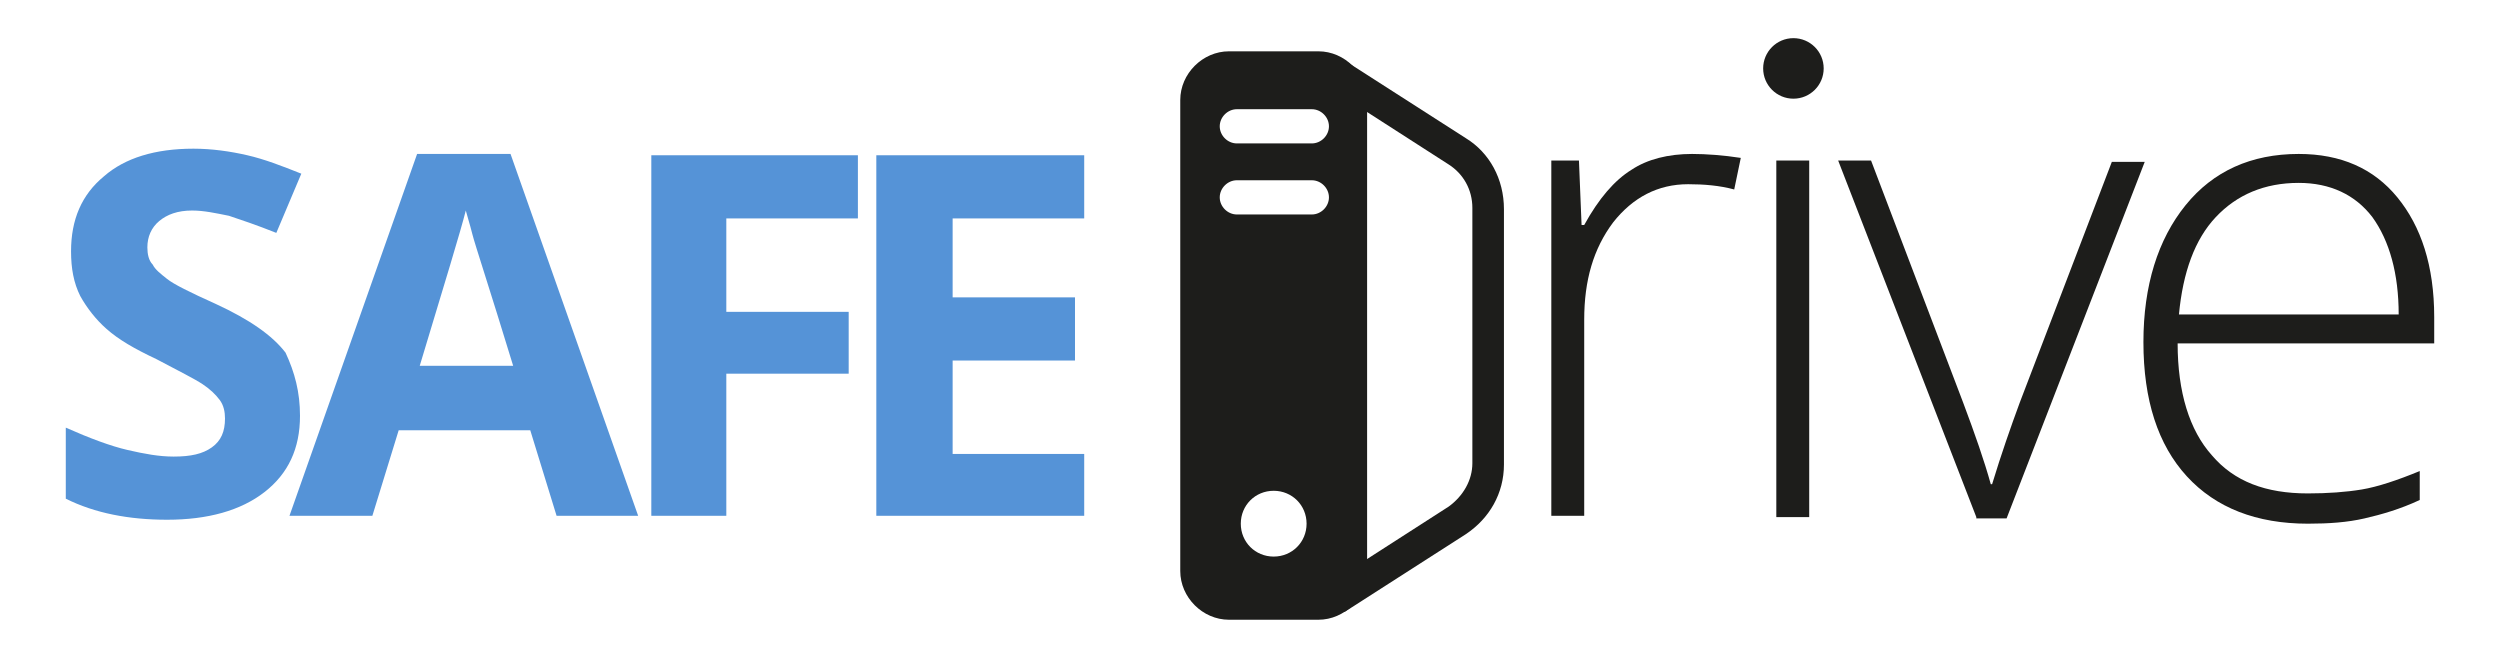
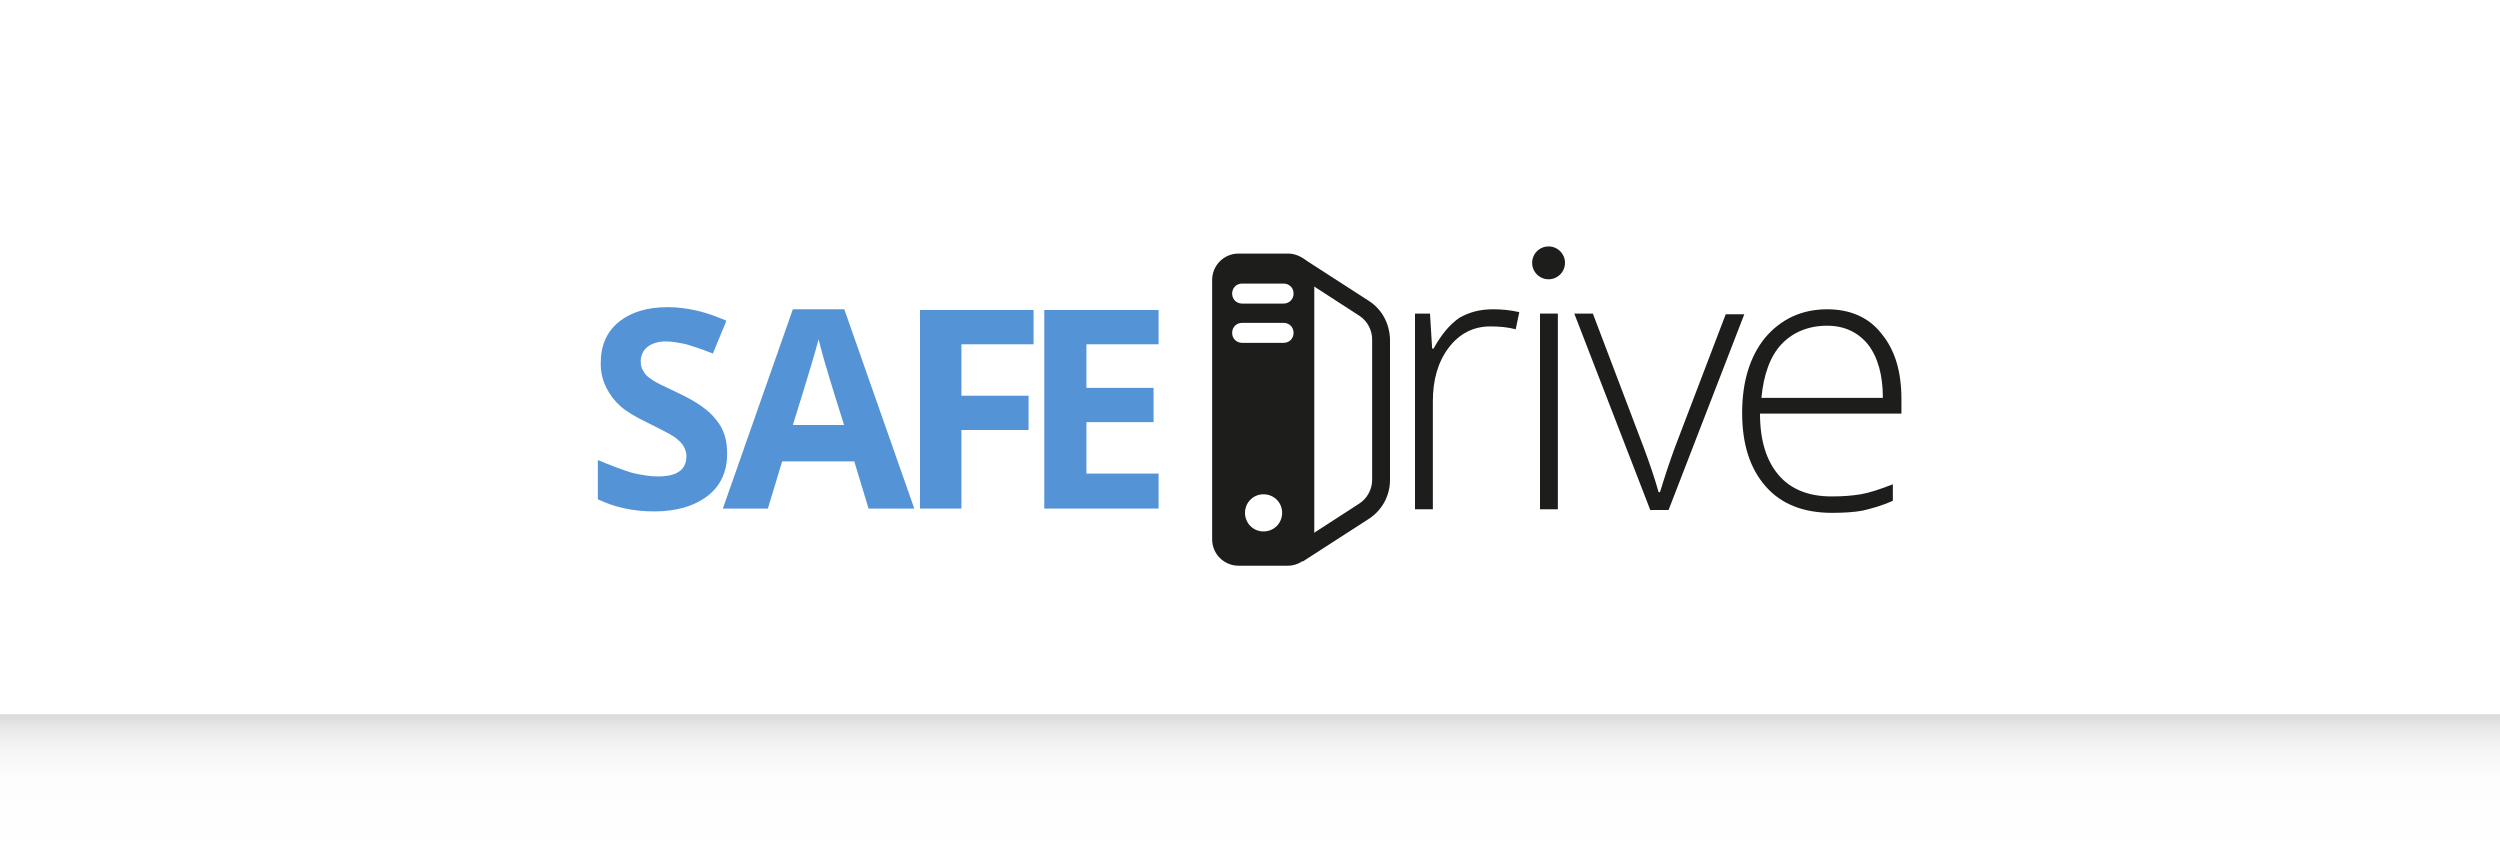
- <svg xmlns="http://www.w3.org/2000/svg" version="1.1" id="Layer_1" x="0px" y="0px" viewBox="0 0 190 50" enable-background="new 0 0 190 50" xml:space="preserve">
+ <svg xmlns="http://www.w3.org/2000/svg" version="1.1" id="Layer_1" x="0px" y="0px" viewBox="0 0 350 120" enable-background="new 0 0 350 120" xml:space="preserve">
+   <linearGradient id="SVGID_1_" gradientUnits="userSpaceOnUse" x1="175" y1="120" x2="175" y2="100">
+     <stop offset="0" style="stop-color:#FFFFFF" />
+     <stop offset="0.546" style="stop-color:#FDFDFD" />
+     <stop offset="0.743" style="stop-color:#F6F6F6" />
+     <stop offset="0.883" style="stop-color:#EBEBEB" />
+     <stop offset="0.995" style="stop-color:#DADADA" />
+     <stop offset="1" style="stop-color:#D9D9D9" />
+   </linearGradient>
+   <rect x="0" y="100" fill="url(#SVGID_1_)" width="350" height="20" />
  <g>
-     <path fill="#1D1D1B" d="M128.6,11.7c1.1,0,2.4,0.1,3.7,0.3l-0.5,2.4c-1.1-0.3-2.3-0.4-3.5-0.4c-2.3,0-4.2,1-5.7,2.9   c-1.5,2-2.2,4.4-2.2,7.4v14.9h-2.5V12.2h2.1l0.2,4.9h0.2c1.1-2,2.3-3.4,3.6-4.2C125.2,12.1,126.8,11.7,128.6,11.7z" />
-     <path fill="#1D1D1B" d="M137.5,39.3H135V12.2h2.5V39.3z" />
-     <path fill="#1D1D1B" d="M150.2,39.3l-10.5-27.1h2.5l7,18.4c0.9,2.4,1.6,4.4,2.1,6.2h0.1c0.7-2.3,1.4-4.3,2.1-6.2l7-18.3h2.5   l-10.5,27.1H150.2z" />
-     <path fill="#1D1D1B" d="M175.4,39.8c-3.9,0-7-1.2-9.2-3.6c-2.2-2.4-3.3-5.8-3.3-10.2c0-4.3,1.1-7.8,3.2-10.4c2.1-2.6,5-3.9,8.6-3.9   c3.2,0,5.7,1.1,7.5,3.3c1.8,2.2,2.8,5.2,2.8,9.1v2h-19.5c0,3.7,0.9,6.6,2.6,8.5c1.7,2,4.1,2.9,7.3,2.9c1.5,0,2.9-0.1,4.1-0.3   c1.2-0.2,2.7-0.7,4.4-1.4v2.2c-1.5,0.7-2.9,1.1-4.2,1.4C178.4,39.7,177,39.8,175.4,39.8z M174.7,13.9c-2.6,0-4.7,0.9-6.3,2.6   c-1.6,1.7-2.5,4.2-2.8,7.4h16.7c0-3.1-0.7-5.6-2-7.4C179,14.8,177.1,13.9,174.7,13.9z" />
-     <circle fill="#1D1D1B" cx="136.3" cy="5.2" r="2.3" />
+     <path fill="#1D1D1B" d="M209,43.3c1.2,0,2.4,0.1,3.7,0.4l-0.5,2.4c-1.1-0.3-2.3-0.4-3.6-0.4c-2.3,0-4.3,1-5.8,3   c-1.5,2-2.2,4.5-2.2,7.5v15.1h-2.5V43.9h2.1l0.3,4.9h0.2c1.1-2,2.3-3.4,3.6-4.3C205.7,43.7,207.2,43.3,209,43.3z" />
+     <path fill="#1D1D1B" d="M218.1,71.3h-2.5V43.9h2.5V71.3z" />
+     <path fill="#1D1D1B" d="M231,71.3l-10.6-27.4h2.6l7.1,18.7c0.9,2.4,1.6,4.5,2.1,6.3h0.2c0.7-2.3,1.4-4.4,2.1-6.3l7.1-18.6h2.6   l-10.6,27.4H231z" />
+     <path fill="#1D1D1B" d="M256.5,71.8c-4,0-7.1-1.2-9.3-3.7c-2.2-2.5-3.3-5.9-3.3-10.3c0-4.4,1.1-7.9,3.2-10.5c2.2-2.6,5.1-4,8.7-4   c3.2,0,5.8,1.1,7.6,3.4c1.9,2.3,2.8,5.3,2.8,9.2v2h-19.8c0,3.8,0.9,6.6,2.6,8.6c1.7,2,4.2,3,7.4,3c1.6,0,2.9-0.1,4.1-0.3   c1.2-0.2,2.7-0.7,4.5-1.4v2.3c-1.5,0.7-3,1.1-4.3,1.4C259.6,71.7,258.1,71.8,256.5,71.8z M255.8,45.6c-2.6,0-4.8,0.9-6.4,2.6   c-1.6,1.7-2.5,4.3-2.8,7.5h17c0-3.2-0.7-5.7-2.1-7.5C260.1,46.5,258.2,45.6,255.8,45.6z" />
+     <circle fill="#1D1D1B" cx="216.8" cy="36.8" r="2.3" />
    <g>
-       <path fill="#5593D7" d="M22.8,31.6c0,2.5-0.9,4.4-2.7,5.8c-1.8,1.4-4.3,2.1-7.4,2.1c-2.9,0-5.5-0.5-7.7-1.6v-5.4    c1.8,0.8,3.4,1.4,4.7,1.7c1.3,0.3,2.4,0.5,3.5,0.5c1.3,0,2.2-0.2,2.9-0.7c0.7-0.5,1-1.2,1-2.2c0-0.5-0.1-1-0.4-1.4    c-0.3-0.4-0.7-0.8-1.3-1.2c-0.6-0.4-1.8-1-3.5-1.9c-1.7-0.8-2.9-1.5-3.8-2.3c-0.8-0.7-1.5-1.6-2-2.5c-0.5-1-0.7-2.1-0.7-3.4    c0-2.4,0.8-4.3,2.5-5.7c1.6-1.4,3.9-2.1,6.8-2.1c1.4,0,2.8,0.2,4.1,0.5c1.3,0.3,2.6,0.8,4.1,1.4l-1.9,4.5c-1.5-0.6-2.7-1-3.6-1.3    c-1-0.2-1.9-0.4-2.8-0.4c-1.1,0-1.9,0.3-2.5,0.8c-0.6,0.5-0.9,1.2-0.9,2c0,0.5,0.1,1,0.4,1.3c0.2,0.4,0.6,0.7,1.1,1.1    c0.5,0.4,1.7,1,3.7,1.9c2.6,1.2,4.3,2.4,5.3,3.7C22.4,28.3,22.8,29.8,22.8,31.6z" />
-       <path fill="#5593D7" d="M42.3,39.2l-2-6.5h-10l-2,6.5h-6.3l9.7-27.5h7.1l9.7,27.5H42.3z M39,27.8c-1.8-5.9-2.9-9.2-3.1-10    c-0.2-0.8-0.4-1.4-0.5-1.8c-0.4,1.6-1.6,5.5-3.5,11.8H39z" />
-       <path fill="#5593D7" d="M55.2,39.2h-5.7V11.8h15.7v4.8h-10v7.1h9.3v4.7h-9.3V39.2z" />
-       <path fill="#5593D7" d="M82.4,39.2H66.6V11.8h15.8v4.8h-10v6h9.3v4.8h-9.3v7.1h10V39.2z" />
+       <path fill="#5593D7" d="M101.8,63.5c0,2.5-0.9,4.5-2.7,5.9c-1.8,1.4-4.3,2.2-7.5,2.2c-3,0-5.6-0.6-7.9-1.7v-5.5    c1.9,0.8,3.5,1.4,4.8,1.8c1.3,0.3,2.5,0.5,3.6,0.5c1.3,0,2.3-0.2,3-0.7c0.7-0.5,1-1.2,1-2.2c0-0.5-0.2-1-0.5-1.5    c-0.3-0.4-0.7-0.8-1.3-1.2c-0.6-0.4-1.8-1-3.6-1.9c-1.7-0.8-3-1.6-3.8-2.3c-0.8-0.7-1.5-1.6-2-2.6c-0.5-1-0.8-2.1-0.8-3.4    c0-2.5,0.8-4.4,2.5-5.8c1.7-1.4,4-2.1,6.9-2.1c1.4,0,2.8,0.2,4.1,0.5c1.3,0.3,2.7,0.8,4.1,1.4l-1.9,4.6c-1.5-0.6-2.7-1-3.7-1.3    c-1-0.2-1.9-0.4-2.9-0.4c-1.1,0-2,0.3-2.6,0.8c-0.6,0.5-0.9,1.2-0.9,2c0,0.5,0.1,1,0.4,1.4c0.2,0.4,0.6,0.8,1.1,1.1    c0.5,0.4,1.8,1,3.7,1.9c2.6,1.2,4.4,2.5,5.3,3.7C101.4,60.1,101.8,61.7,101.8,63.5z" />
+       <path fill="#5593D7" d="M121.6,71.2l-2-6.6h-10.1l-2,6.6h-6.3l9.8-27.9h7.2l9.8,27.9H121.6z M118.2,59.6c-1.9-6-2.9-9.4-3.1-10.2    c-0.2-0.8-0.4-1.4-0.5-1.9c-0.4,1.6-1.6,5.6-3.6,12H118.2z" />
+       <path fill="#5593D7" d="M134.6,71.2h-5.8V43.4h15.9v4.8h-10.1v7.2h9.4v4.8h-9.4V71.2z" />
+       <path fill="#5593D7" d="M162.2,71.2h-16V43.4h16v4.8h-10.1v6.1h9.4v4.8h-9.4v7.2h10.1V71.2z" />
    </g>
    <g>
      <g>
-         <path fill="#1D1D1B" d="M103.9,43.4V7.6c0-2-1.7-3.7-3.7-3.7h-6.8c-2,0-3.7,1.7-3.7,3.7v35.8c0,2,1.7,3.7,3.7,3.7h6.8     C102.2,47.1,103.9,45.4,103.9,43.4z M94,10.9c-0.7,0-1.3-0.6-1.3-1.3s0.6-1.3,1.3-1.3h5.7c0.7,0,1.3,0.6,1.3,1.3     s-0.6,1.3-1.3,1.3H94z M94,16.3c-0.7,0-1.3-0.6-1.3-1.3c0-0.7,0.6-1.3,1.3-1.3h5.7c0.7,0,1.3,0.6,1.3,1.3c0,0.7-0.6,1.3-1.3,1.3     H94z M94.3,39.8c0-1.4,1.1-2.5,2.5-2.5c1.4,0,2.5,1.1,2.5,2.5c0,1.4-1.1,2.5-2.5,2.5C95.4,42.3,94.3,41.2,94.3,39.8z" />
+         <path fill="#1D1D1B" d="M184,75.5V39.2c0-2.1-1.7-3.7-3.7-3.7h-6.9c-2.1,0-3.7,1.7-3.7,3.7v36.3c0,2.1,1.7,3.7,3.7,3.7h6.9     C182.3,79.2,184,77.5,184,75.5z M173.9,42.5c-0.8,0-1.4-0.6-1.4-1.4c0-0.8,0.6-1.4,1.4-1.4h5.8c0.8,0,1.4,0.6,1.4,1.4     c0,0.8-0.6,1.4-1.4,1.4H173.9z M173.9,48c-0.8,0-1.4-0.6-1.4-1.4s0.6-1.4,1.4-1.4h5.8c0.8,0,1.4,0.6,1.4,1.4s-0.6,1.4-1.4,1.4     H173.9z M174.3,71.8c0-1.4,1.1-2.6,2.6-2.6c1.4,0,2.6,1.1,2.6,2.6c0,1.4-1.1,2.6-2.6,2.6C175.4,74.4,174.3,73.2,174.3,71.8z" />
      </g>
-       <path fill="#1D1D1B" d="M111.4,10.5l-9.2-5.9l-0.5,0.2v2.3l8.4,5.4c1.1,0.7,1.8,1.9,1.8,3.3v9.4v0.6v9.4c0,1.3-0.7,2.5-1.8,3.3    l-8.4,5.4v2.3l0.5,0.3l9.2-5.9c1.8-1.2,2.9-3.1,2.9-5.3v-9.4v-0.6v-9.4C114.3,13.6,113.2,11.6,111.4,10.5z" />
+       <path fill="#1D1D1B" d="M191.6,42.1l-9.3-6l-0.5,0.2v2.4l8.5,5.5c1.1,0.7,1.8,2,1.8,3.3V57v0.6v9.6c0,1.3-0.7,2.6-1.8,3.3    l-8.5,5.5v2.3l0.6,0.3l9.3-6c1.8-1.2,2.9-3.2,2.9-5.4v-9.6V57v-9.6C194.5,45.3,193.5,43.3,191.6,42.1z" />
    </g>
  </g>
</svg>
